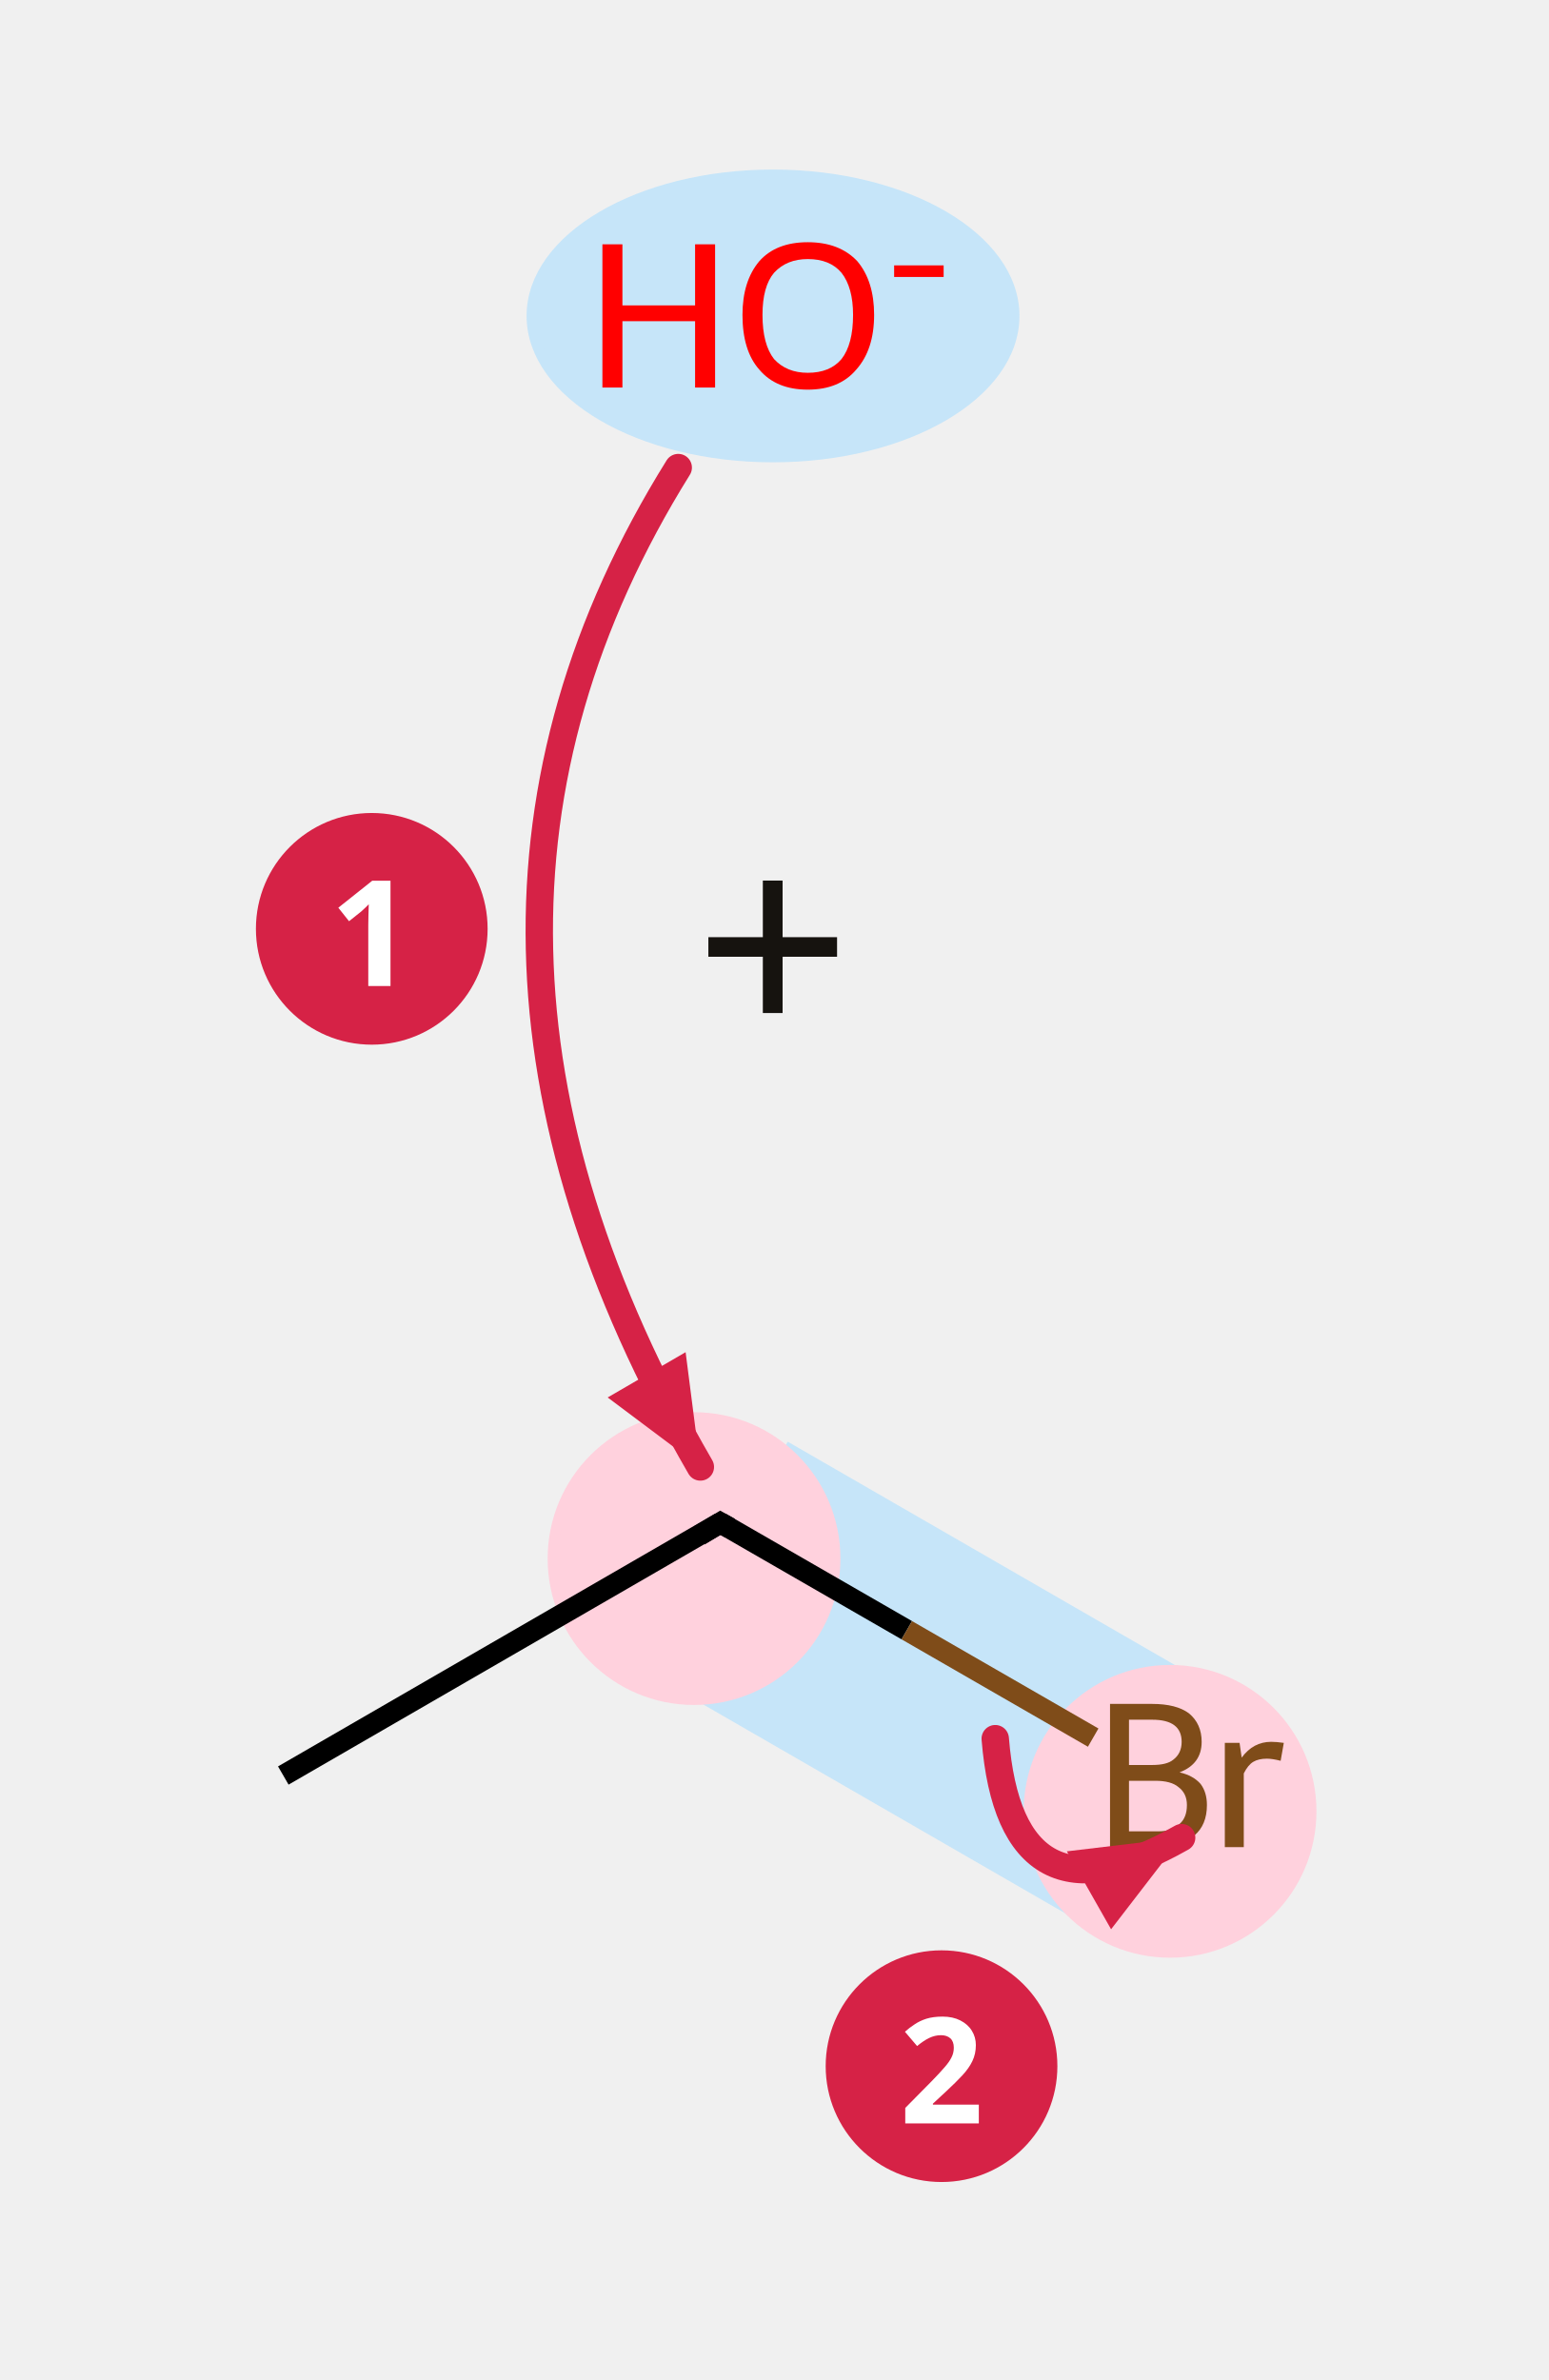
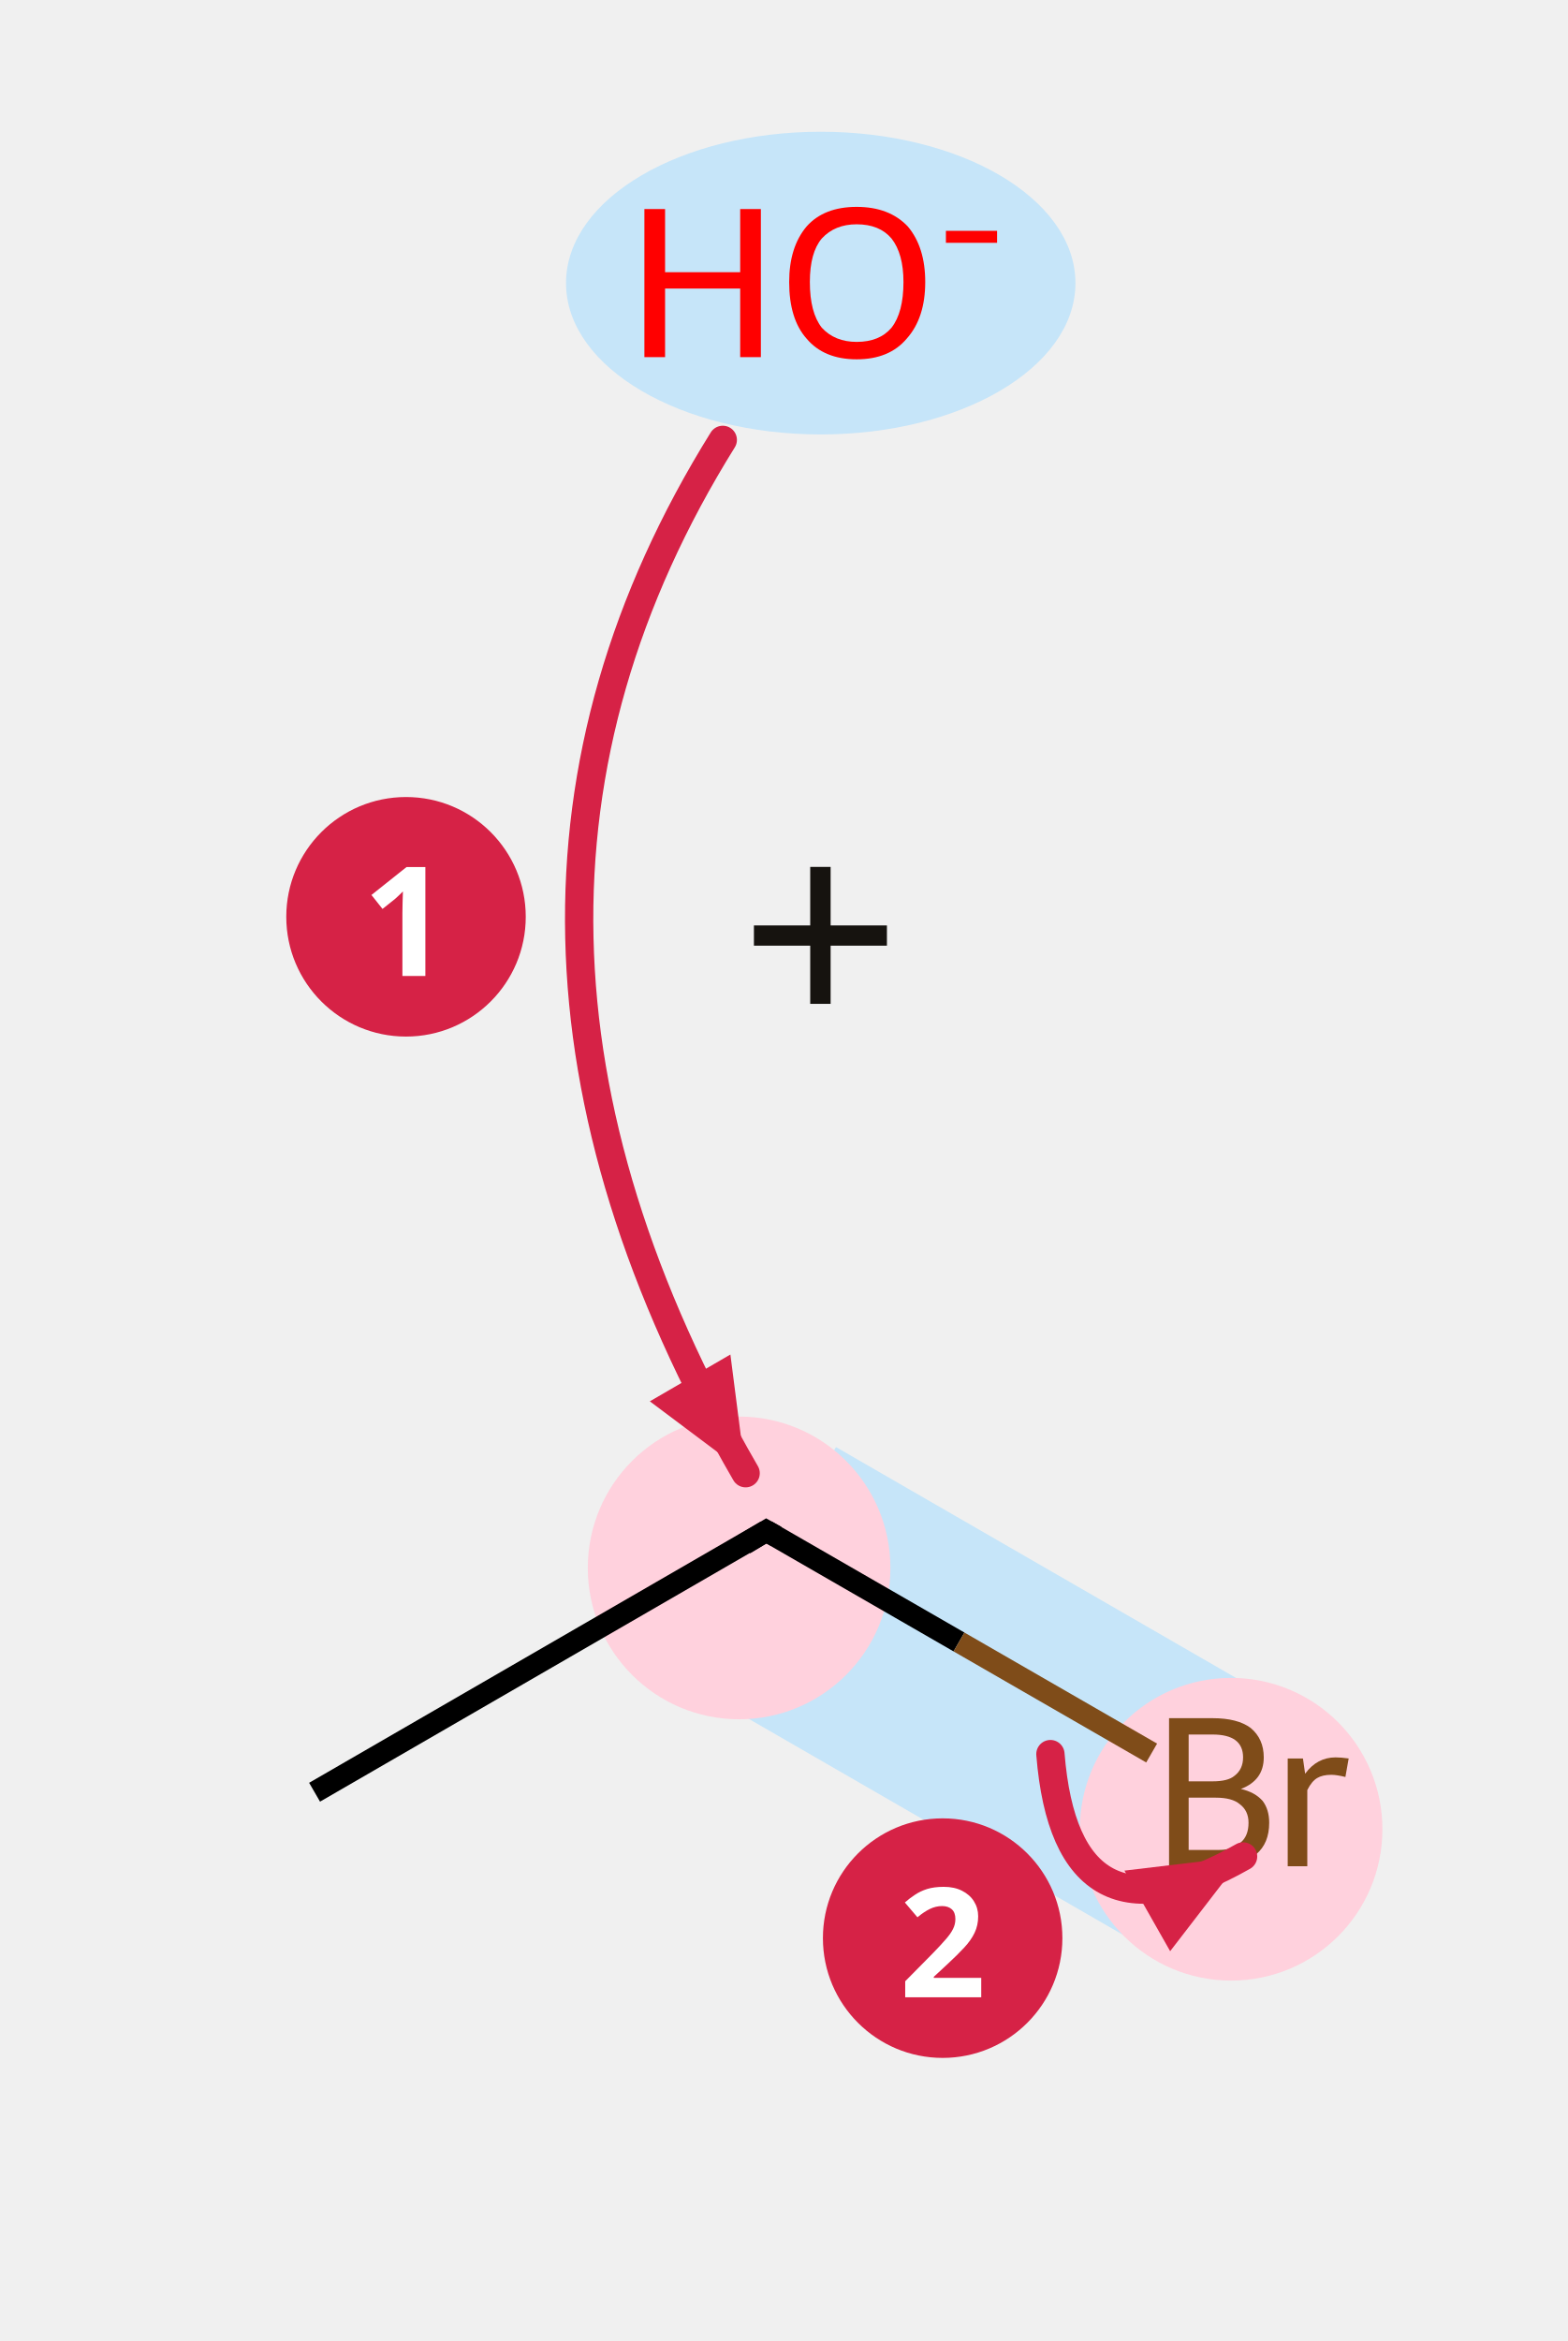
- <svg xmlns="http://www.w3.org/2000/svg" version="1.1" width="147px" height="226px" viewBox="0 0 147 226">
+ <svg xmlns="http://www.w3.org/2000/svg" version="1.1" width="144px" height="215px" viewBox="-2 4 144 215">
  <g transform="translate(-46.6, -80.0)">
    <ellipse cx="120.0" cy="110.0" rx="22.9" ry="13.4" class="atom-0" style="fill:#C6E5F9;fill-rule:evenodd;stroke:#C6E5F9;stroke-width:1.0px;stroke-linecap:butt;stroke-linejoin:miter;stroke-opacity:1" />
    <path class="atom-0" d="M 103.8 103.2 L 105.7 103.2 L 105.7 109.0 L 112.6 109.0 L 112.6 103.2 L 114.5 103.2 L 114.5 116.8 L 112.6 116.8 L 112.6 110.5 L 105.7 110.5 L 105.7 116.8 L 103.8 116.8 L 103.8 103.2 " fill="#FF0000" />
    <path class="atom-0" d="M 117.1 109.9 Q 117.1 106.7, 118.7 104.8 Q 120.3 103.0, 123.3 103.0 Q 126.3 103.0, 128.0 104.8 Q 129.6 106.7, 129.6 109.9 Q 129.6 113.2, 127.9 115.1 Q 126.3 117.0, 123.3 117.0 Q 120.3 117.0, 118.7 115.1 Q 117.1 113.3, 117.1 109.9 M 123.3 115.4 Q 125.4 115.4, 126.5 114.1 Q 127.6 112.7, 127.6 109.9 Q 127.6 107.3, 126.5 105.9 Q 125.4 104.6, 123.3 104.6 Q 121.3 104.6, 120.1 105.9 Q 119.0 107.2, 119.0 109.9 Q 119.0 112.7, 120.1 114.1 Q 121.3 115.4, 123.3 115.4 " fill="#FF0000" />
    <path class="atom-0" d="M 131.5 105.2 L 136.2 105.2 L 136.2 106.3 L 131.5 106.3 L 131.5 105.2 " fill="#FF0000" />
  </g>
  <g transform="translate(-45.6, 50.0)">
    <path class="bond-1 atom-1 atom-2" d="M 120.4,86.9 L 162.0,110.9 L 149.2,133.1 L 107.6,109.1 Z" style="fill:#C6E5F9;fill-rule:evenodd;fill-opacity:1;stroke:#C6E5F9;stroke-width:0.0px;stroke-linecap:butt;stroke-linejoin:miter;stroke-miterlimit:10;stroke-opacity:1;" />
    <ellipse cx="111.5" cy="98.0" rx="13.4" ry="13.4" class="atom-1" style="fill:#FFD1DD;fill-rule:evenodd;stroke:#FFD1DD;stroke-width:1.0px;stroke-linecap:butt;stroke-linejoin:miter;stroke-opacity:1" />
    <ellipse cx="156.7" cy="122.0" rx="13.4" ry="13.4" class="atom-2" style="fill:#FFD1DD;fill-rule:evenodd;stroke:#FFD1DD;stroke-width:1.0px;stroke-linecap:butt;stroke-linejoin:miter;stroke-opacity:1" />
    <path class="bond-0 atom-0 atom-1" d="M 72.5,118.6 L 114.0,94.6" style="fill:none;fill-rule:evenodd;stroke:#000000;stroke-width:2.0px;stroke-linecap:butt;stroke-linejoin:miter;stroke-opacity:1" />
    <path class="bond-1 atom-1 atom-2" d="M 114.0,94.6 L 131.7,104.8" style="fill:none;fill-rule:evenodd;stroke:#000000;stroke-width:2.0px;stroke-linecap:butt;stroke-linejoin:miter;stroke-opacity:1" />
    <path class="bond-1 atom-1 atom-2" d="M 131.7,104.8 L 149.4,115.0" style="fill:none;fill-rule:evenodd;stroke:#7F4C19;stroke-width:2.0px;stroke-linecap:butt;stroke-linejoin:miter;stroke-opacity:1" />
    <path d="M 112.0,95.8 L 114.0,94.6 L 114.9,95.1" style="fill:none;stroke:#000000;stroke-width:2.0px;stroke-linecap:butt;stroke-linejoin:miter;stroke-miterlimit:10;stroke-opacity:1;" />
    <path class="atom-2" d="M 157.6 118.3 Q 158.9 118.6, 159.6 119.4 Q 160.2 120.2, 160.2 121.4 Q 160.2 123.3, 159.0 124.3 Q 157.8 125.4, 155.6 125.4 L 151.0 125.4 L 151.0 111.8 L 155.0 111.8 Q 157.3 111.8, 158.5 112.7 Q 159.7 113.7, 159.7 115.4 Q 159.7 117.5, 157.6 118.3 M 152.8 113.3 L 152.8 117.6 L 155.0 117.6 Q 156.4 117.6, 157.0 117.1 Q 157.8 116.5, 157.8 115.4 Q 157.8 113.3, 155.0 113.3 L 152.8 113.3 M 155.6 123.9 Q 156.9 123.9, 157.6 123.2 Q 158.3 122.6, 158.3 121.4 Q 158.3 120.3, 157.5 119.7 Q 156.8 119.1, 155.3 119.1 L 152.8 119.1 L 152.8 123.9 L 155.6 123.9 " fill="#7F4C19" />
    <path class="atom-2" d="M 163.3 115.5 L 163.5 116.9 Q 164.6 115.4, 166.3 115.4 Q 166.8 115.4, 167.5 115.5 L 167.2 117.2 Q 166.4 117.0, 165.9 117.0 Q 165.1 117.0, 164.6 117.3 Q 164.1 117.6, 163.7 118.4 L 163.7 125.4 L 161.9 125.4 L 161.9 115.5 L 163.3 115.5 " fill="#7F4C19" />
  </g>
  <text x="73.4" y="89.0" text-anchor="middle" dominant-baseline="central" font-family="Karla, sans-serif" font-size="26" fill="#16130F">+</text>
  <path d="M 64.4,44.4 Q 37.0,88.4 66.5,139.3" fill="none" stroke="#D62246" stroke-width="2.6" stroke-linecap="round" />
  <polygon points="66.5,139.3 57.7,132.7 65.1,128.4" fill="#D62246" />
  <circle cx="35.3" cy="88.2" r="11" fill="#D62246" />
  <text x="35.3" y="88.2" text-anchor="middle" dominant-baseline="central" font-family="Karla, sans-serif" font-size="14" font-weight="700" fill="#FFFFFF">1</text>
  <path d="M 94.5,165.1 Q 96.0,183.7 112.2,174.5" fill="none" stroke="#D62246" stroke-width="2.6" stroke-linecap="round" />
  <polygon points="112.2,174.5 105.5,183.2 101.3,175.8" fill="#D62246" />
-   <circle cx="89.4" cy="196.2" r="11" fill="#D62246" />
-   <text x="89.4" y="196.2" text-anchor="middle" dominant-baseline="central" font-family="Karla, sans-serif" font-size="14" font-weight="700" fill="#FFFFFF">2</text>
+   <circle cx="84.6" cy="182.0" r="11" fill="#D62246" />
+   <text x="84.6" y="182.0" text-anchor="middle" dominant-baseline="central" font-family="Karla, sans-serif" font-size="14" font-weight="700" fill="#FFFFFF">2</text>
</svg>
